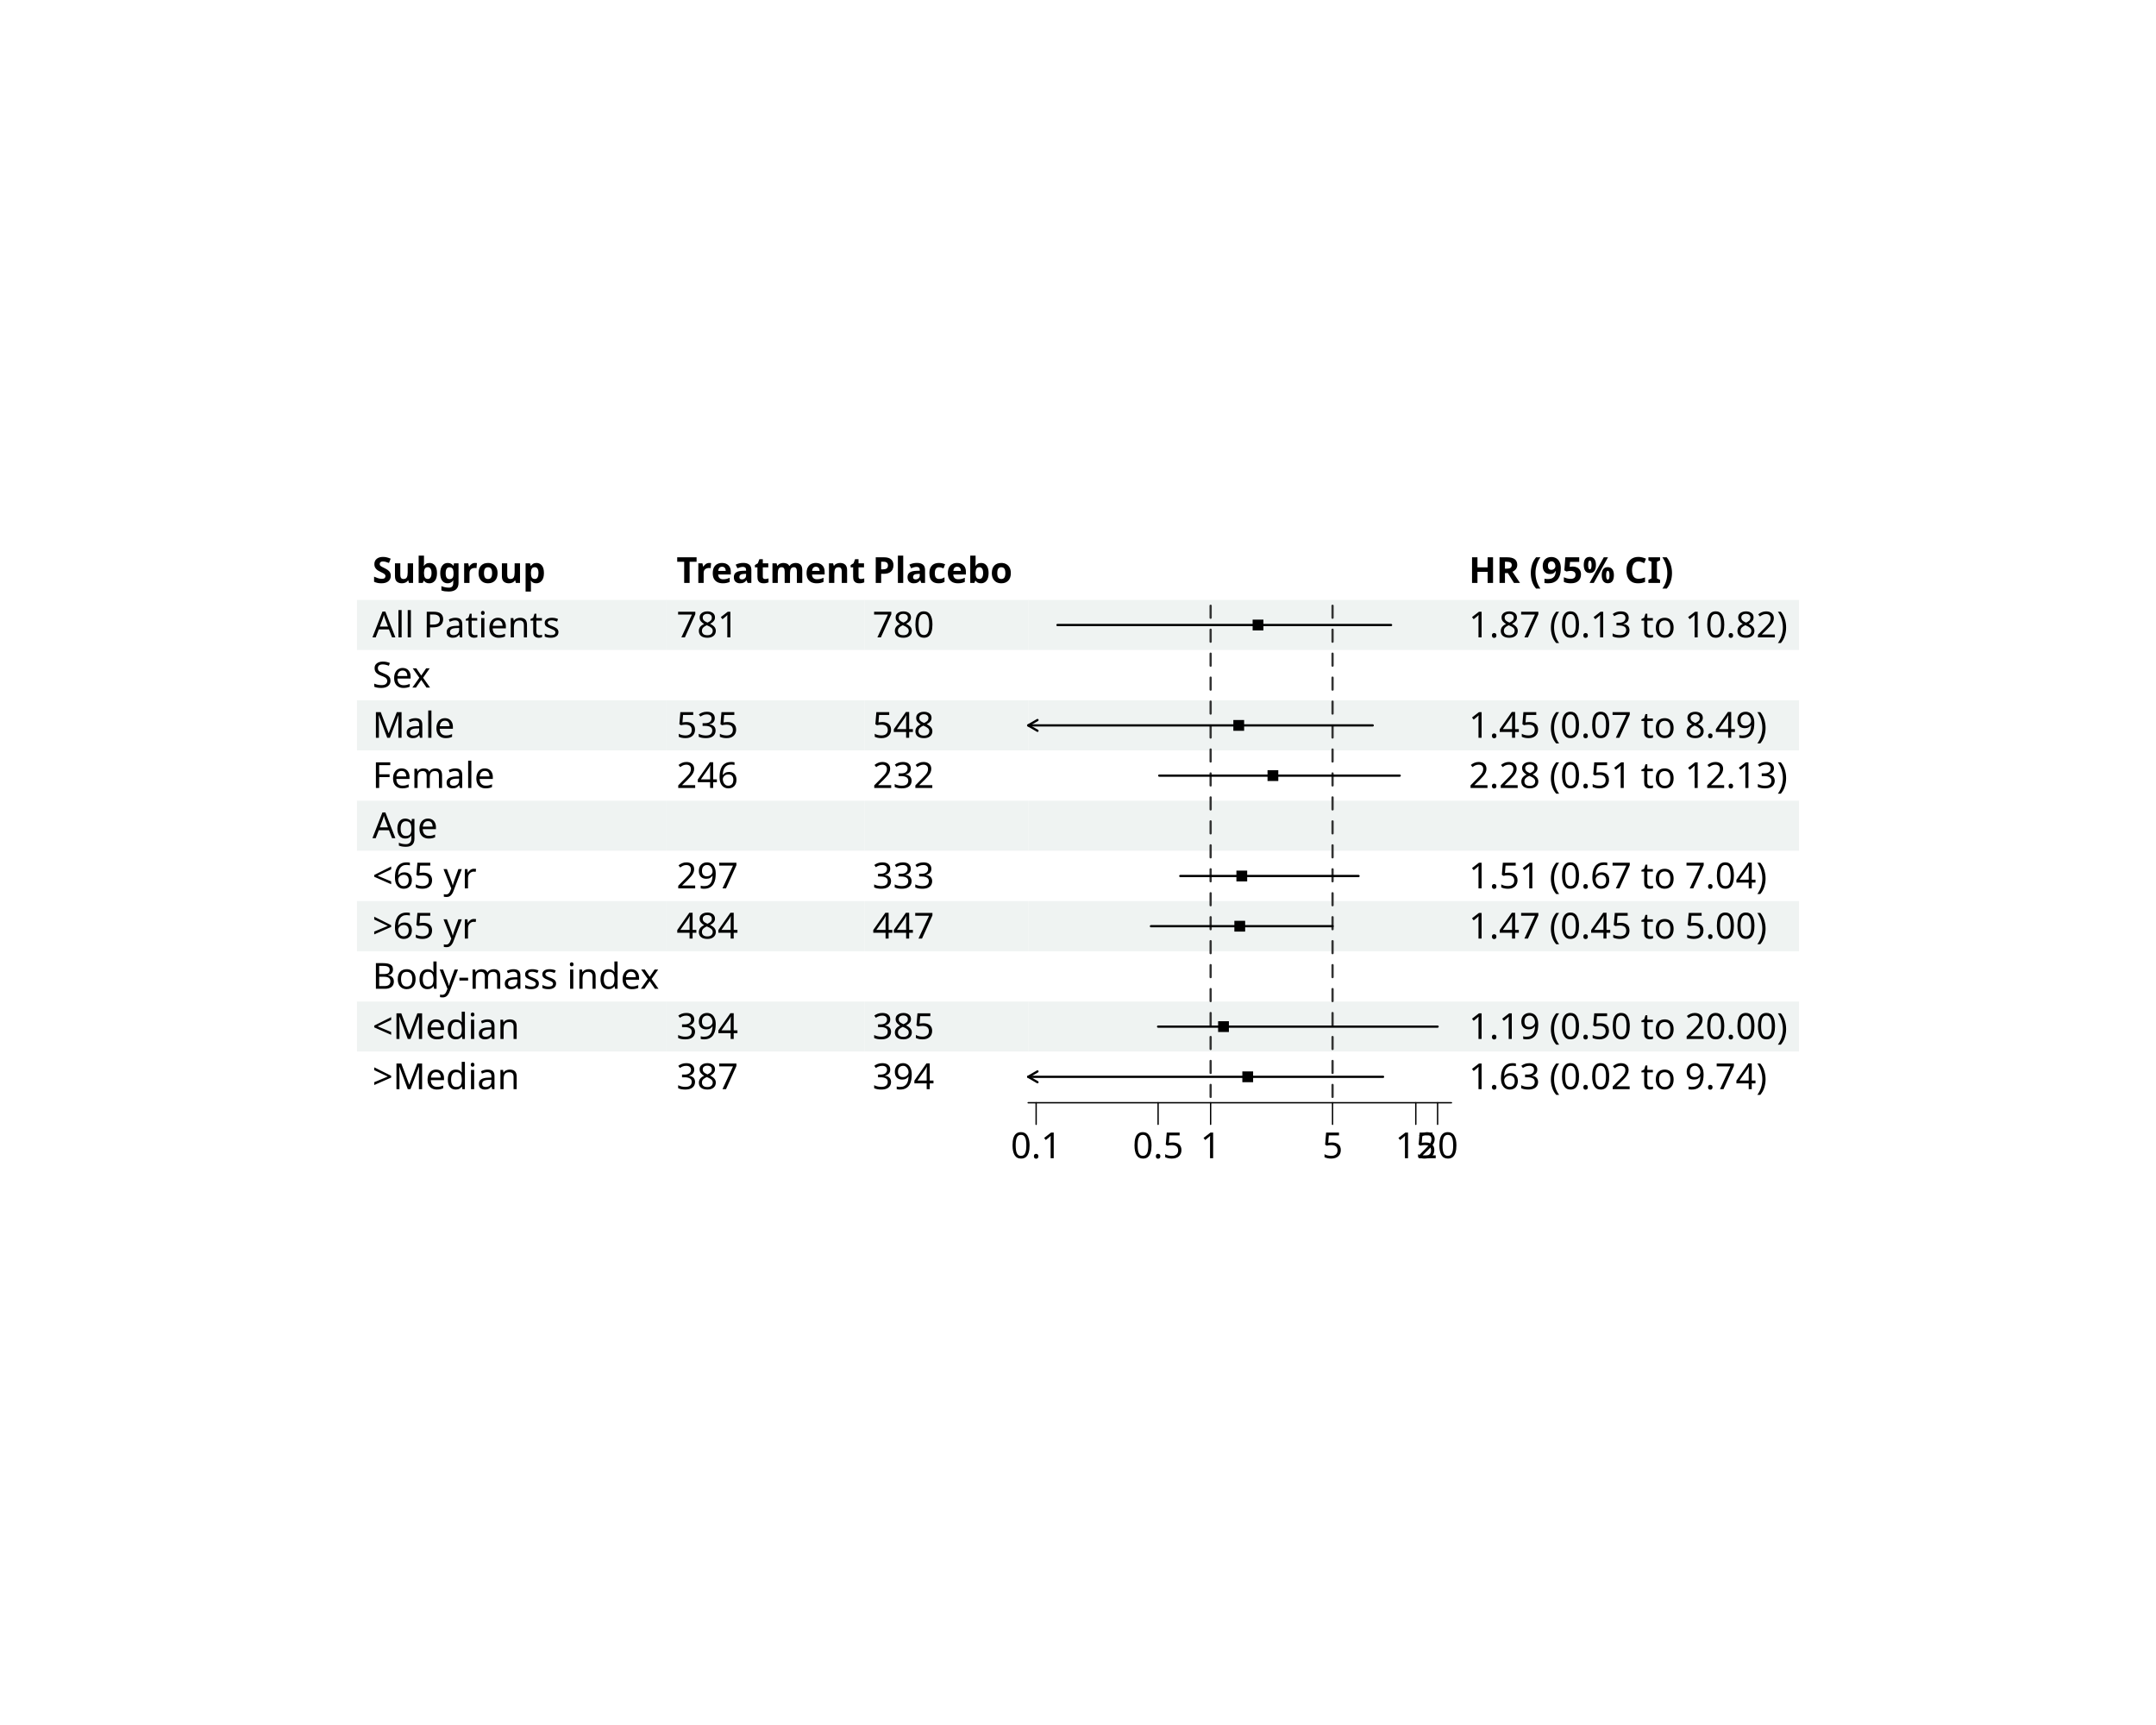
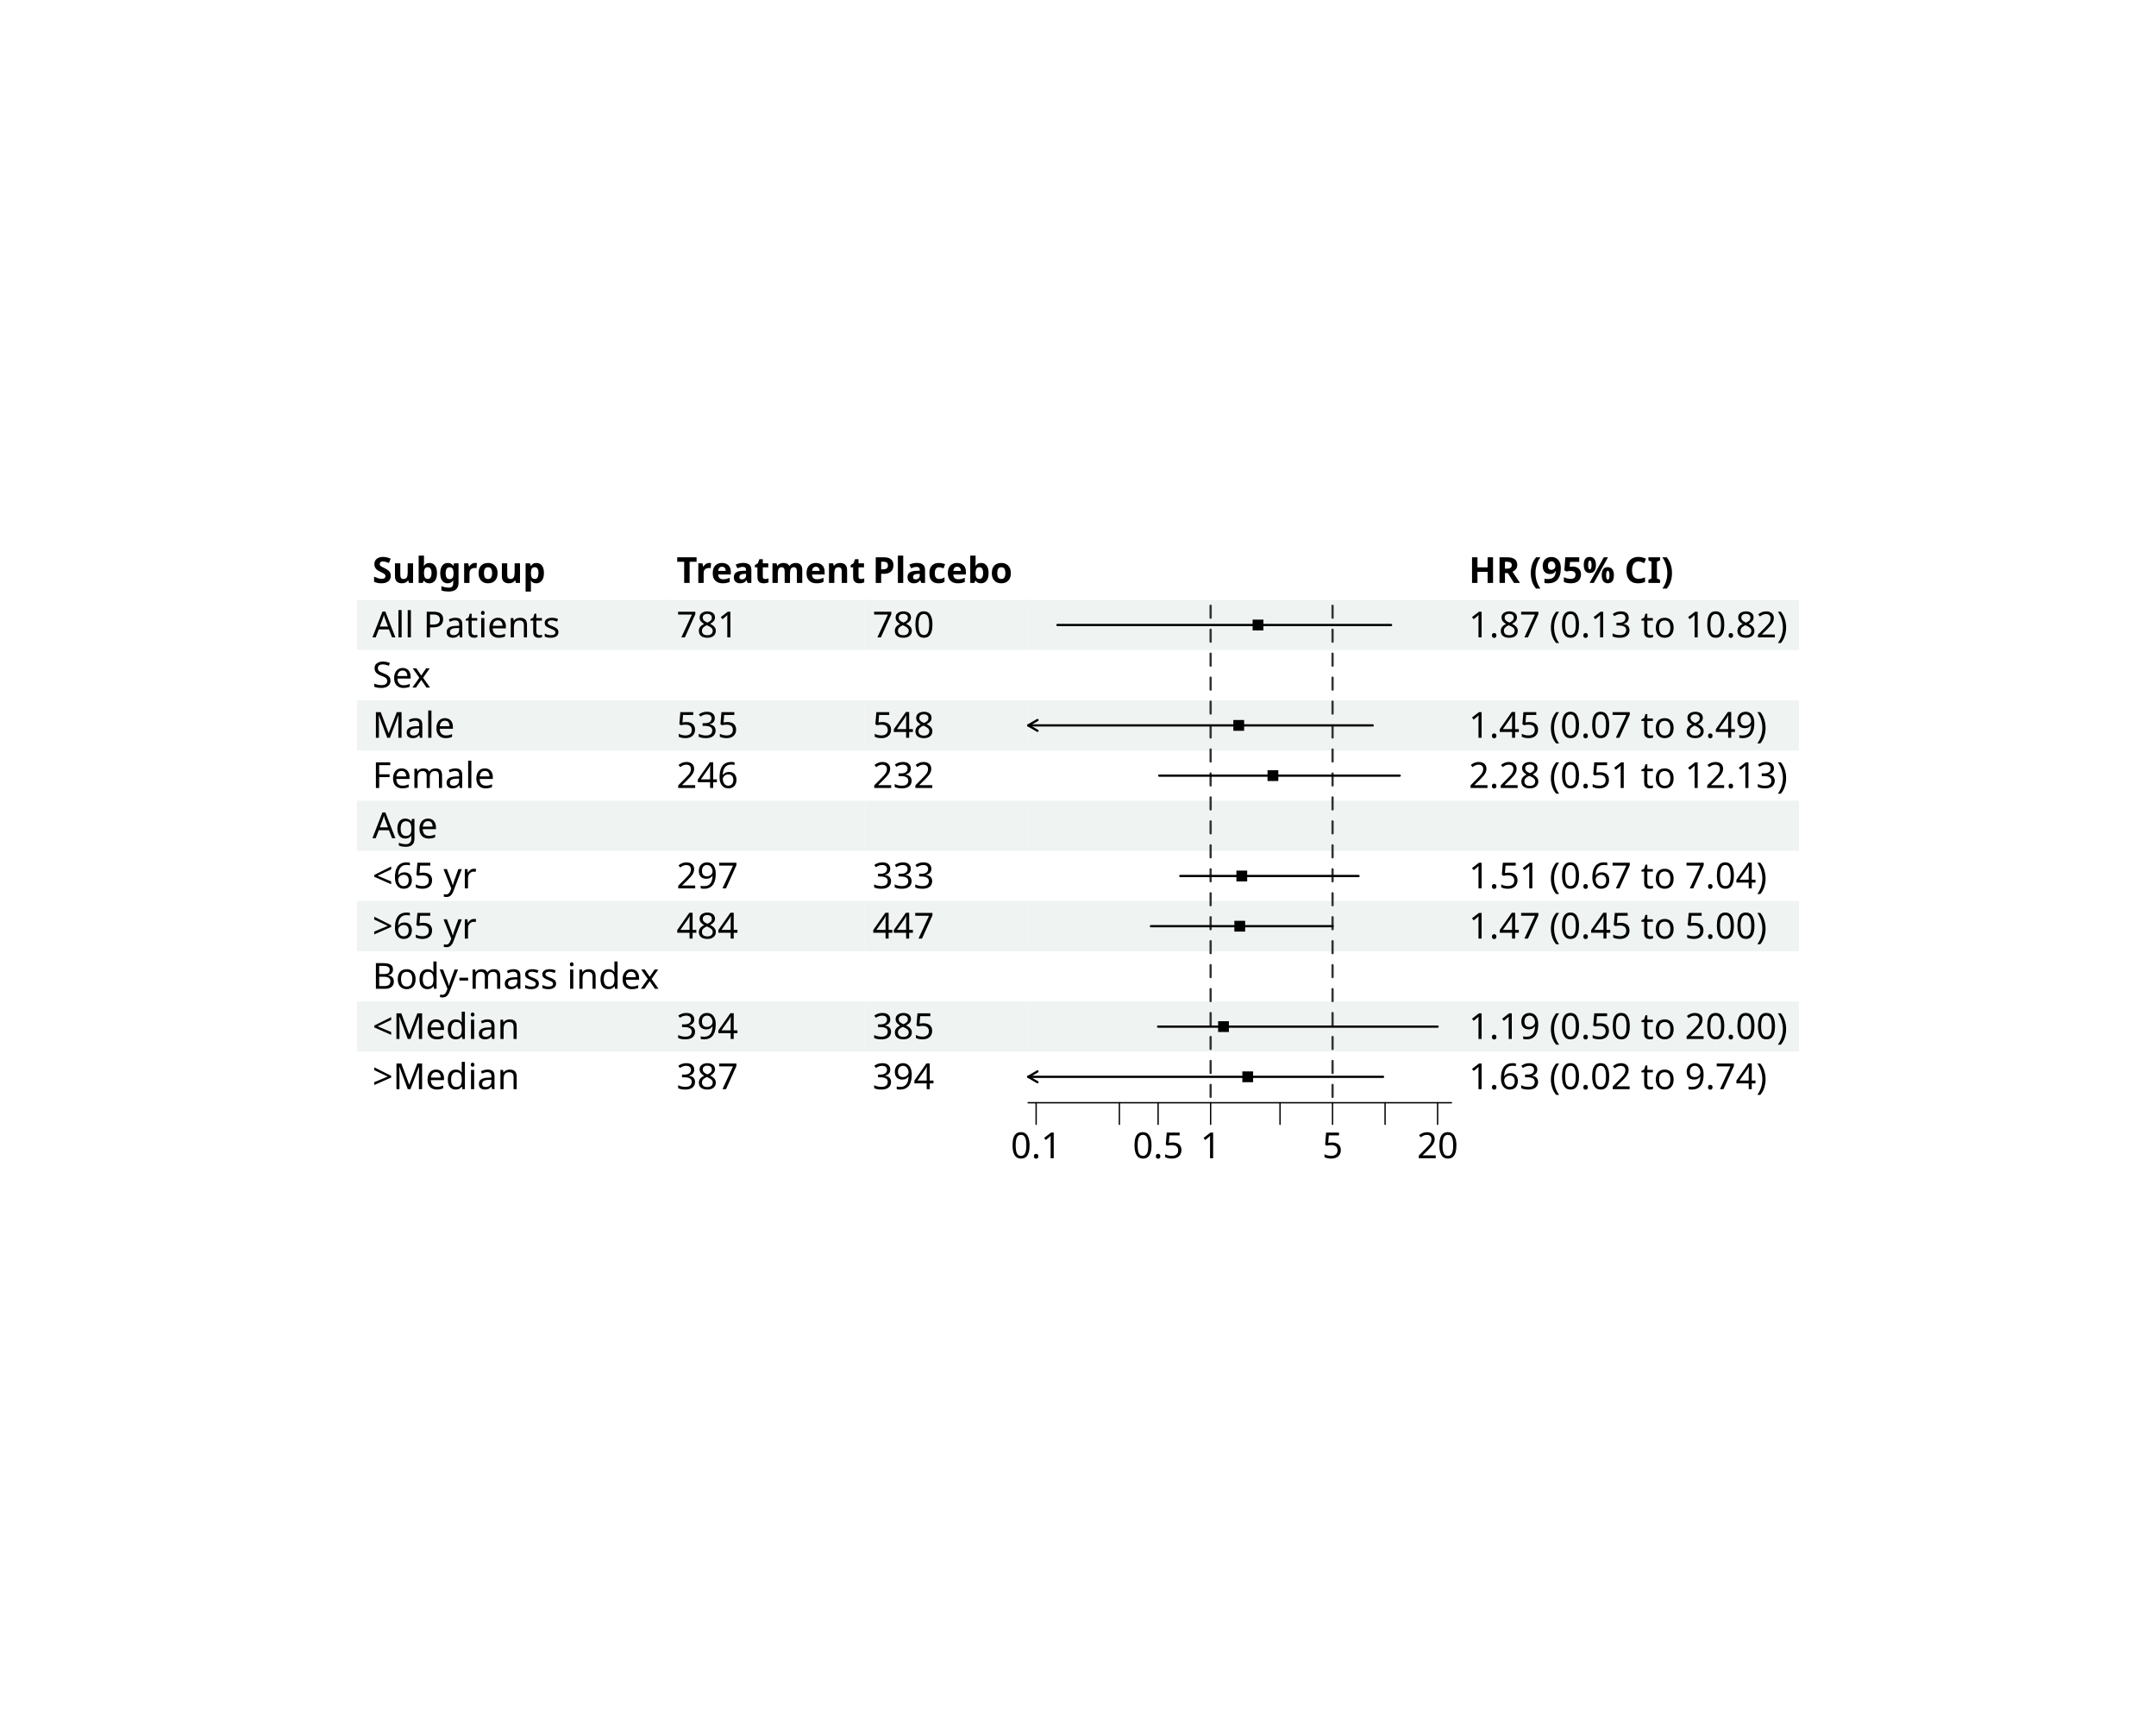
<svg xmlns="http://www.w3.org/2000/svg" class="svglite" data-engine-version="2.0" width="720.00pt" height="576.00pt" viewBox="0 0 720.00 576.00">
  <defs>
    <style type="text/css">
    .svglite line, .svglite polyline, .svglite polygon, .svglite path, .svglite rect, .svglite circle {
      fill: none;
      stroke: #000000;
      stroke-linecap: round;
      stroke-linejoin: round;
      stroke-miterlimit: 10.00;
    }
  </style>
  </defs>
  <rect width="100%" height="100%" style="stroke: none; fill: #FFFFFF;" />
  <defs>
    <clipPath id="cpMC4wMHw3MjAuMDB8MC4wMHw1NzYuMDA=">
      <rect x="0.00" y="0.00" width="720.00" height="576.00" />
    </clipPath>
  </defs>
  <g clip-path="url(#cpMC4wMHw3MjAuMDB8MC4wMHw1NzYuMDA=)">
    <rect x="119.21" y="180.72" width="103.40" height="19.60" style="stroke-width: 0.75; stroke: none; fill: #FFFFFF;" />
    <rect x="222.62" y="180.72" width="66.03" height="19.60" style="stroke-width: 0.75; stroke: none; fill: #FFFFFF;" />
    <rect x="288.65" y="180.72" width="54.71" height="19.60" style="stroke-width: 0.75; stroke: none; fill: #FFFFFF;" />
    <rect x="343.36" y="180.72" width="141.35" height="19.60" style="stroke-width: 0.75; stroke: none; fill: #FFFFFF;" />
    <rect x="484.71" y="180.72" width="116.08" height="19.60" style="stroke-width: 0.75; stroke: none; fill: #FFFFFF;" />
    <rect x="119.21" y="200.32" width="103.40" height="16.76" style="stroke-width: 0.75; stroke: none; fill: #EFF3F2;" />
    <rect x="119.21" y="217.08" width="103.40" height="16.76" style="stroke-width: 0.75; stroke: none; fill: #FFFFFF;" />
    <rect x="119.21" y="233.84" width="103.40" height="16.76" style="stroke-width: 0.75; stroke: none; fill: #EFF3F2;" />
    <rect x="119.21" y="250.61" width="103.40" height="16.76" style="stroke-width: 0.75; stroke: none; fill: #FFFFFF;" />
    <rect x="119.21" y="267.37" width="103.40" height="16.76" style="stroke-width: 0.75; stroke: none; fill: #EFF3F2;" />
    <rect x="119.21" y="284.13" width="103.40" height="16.76" style="stroke-width: 0.75; stroke: none; fill: #FFFFFF;" />
    <rect x="119.21" y="300.89" width="103.40" height="16.76" style="stroke-width: 0.75; stroke: none; fill: #EFF3F2;" />
    <rect x="119.21" y="317.66" width="103.40" height="16.76" style="stroke-width: 0.75; stroke: none; fill: #FFFFFF;" />
    <rect x="119.21" y="334.42" width="103.40" height="16.76" style="stroke-width: 0.75; stroke: none; fill: #EFF3F2;" />
    <rect x="119.21" y="351.18" width="103.40" height="16.76" style="stroke-width: 0.75; stroke: none; fill: #FFFFFF;" />
    <rect x="222.62" y="200.32" width="66.03" height="16.76" style="stroke-width: 0.75; stroke: none; fill: #EFF3F2;" />
    <rect x="222.62" y="217.08" width="66.03" height="16.76" style="stroke-width: 0.75; stroke: none; fill: #FFFFFF;" />
    <rect x="222.62" y="233.84" width="66.03" height="16.76" style="stroke-width: 0.75; stroke: none; fill: #EFF3F2;" />
    <rect x="222.62" y="250.61" width="66.03" height="16.76" style="stroke-width: 0.75; stroke: none; fill: #FFFFFF;" />
    <rect x="222.62" y="267.37" width="66.03" height="16.76" style="stroke-width: 0.75; stroke: none; fill: #EFF3F2;" />
    <rect x="222.62" y="284.13" width="66.03" height="16.76" style="stroke-width: 0.75; stroke: none; fill: #FFFFFF;" />
    <rect x="222.62" y="300.89" width="66.03" height="16.76" style="stroke-width: 0.75; stroke: none; fill: #EFF3F2;" />
    <rect x="222.62" y="317.66" width="66.03" height="16.76" style="stroke-width: 0.75; stroke: none; fill: #FFFFFF;" />
    <rect x="222.62" y="334.42" width="66.03" height="16.76" style="stroke-width: 0.75; stroke: none; fill: #EFF3F2;" />
    <rect x="222.62" y="351.18" width="66.03" height="16.76" style="stroke-width: 0.75; stroke: none; fill: #FFFFFF;" />
    <rect x="288.65" y="200.32" width="54.71" height="16.76" style="stroke-width: 0.75; stroke: none; fill: #EFF3F2;" />
    <rect x="288.65" y="217.08" width="54.71" height="16.76" style="stroke-width: 0.75; stroke: none; fill: #FFFFFF;" />
    <rect x="288.65" y="233.84" width="54.71" height="16.76" style="stroke-width: 0.75; stroke: none; fill: #EFF3F2;" />
    <rect x="288.65" y="250.61" width="54.71" height="16.76" style="stroke-width: 0.75; stroke: none; fill: #FFFFFF;" />
    <rect x="288.65" y="267.37" width="54.71" height="16.76" style="stroke-width: 0.75; stroke: none; fill: #EFF3F2;" />
    <rect x="288.65" y="284.13" width="54.71" height="16.76" style="stroke-width: 0.75; stroke: none; fill: #FFFFFF;" />
    <rect x="288.65" y="300.89" width="54.71" height="16.76" style="stroke-width: 0.75; stroke: none; fill: #EFF3F2;" />
    <rect x="288.65" y="317.66" width="54.71" height="16.76" style="stroke-width: 0.75; stroke: none; fill: #FFFFFF;" />
    <rect x="288.65" y="334.42" width="54.71" height="16.76" style="stroke-width: 0.75; stroke: none; fill: #EFF3F2;" />
    <rect x="288.65" y="351.18" width="54.71" height="16.76" style="stroke-width: 0.75; stroke: none; fill: #FFFFFF;" />
    <rect x="343.36" y="200.32" width="141.35" height="16.76" style="stroke-width: 0.75; stroke: none; fill: #EFF3F2;" />
    <rect x="343.36" y="217.08" width="141.35" height="16.76" style="stroke-width: 0.75; stroke: none; fill: #FFFFFF;" />
    <rect x="343.36" y="233.84" width="141.35" height="16.76" style="stroke-width: 0.75; stroke: none; fill: #EFF3F2;" />
    <rect x="343.36" y="250.61" width="141.35" height="16.76" style="stroke-width: 0.75; stroke: none; fill: #FFFFFF;" />
    <rect x="343.36" y="267.37" width="141.35" height="16.76" style="stroke-width: 0.75; stroke: none; fill: #EFF3F2;" />
    <rect x="343.36" y="284.13" width="141.35" height="16.76" style="stroke-width: 0.75; stroke: none; fill: #FFFFFF;" />
    <rect x="343.36" y="300.89" width="141.35" height="16.76" style="stroke-width: 0.75; stroke: none; fill: #EFF3F2;" />
    <rect x="343.36" y="317.66" width="141.35" height="16.76" style="stroke-width: 0.75; stroke: none; fill: #FFFFFF;" />
    <rect x="343.36" y="334.42" width="141.35" height="16.76" style="stroke-width: 0.75; stroke: none; fill: #EFF3F2;" />
    <rect x="343.36" y="351.18" width="141.35" height="16.76" style="stroke-width: 0.75; stroke: none; fill: #FFFFFF;" />
    <rect x="484.71" y="200.32" width="116.08" height="16.76" style="stroke-width: 0.75; stroke: none; fill: #EFF3F2;" />
    <rect x="484.71" y="217.08" width="116.08" height="16.76" style="stroke-width: 0.75; stroke: none; fill: #FFFFFF;" />
    <rect x="484.71" y="233.84" width="116.08" height="16.76" style="stroke-width: 0.75; stroke: none; fill: #EFF3F2;" />
    <rect x="484.71" y="250.61" width="116.08" height="16.76" style="stroke-width: 0.75; stroke: none; fill: #FFFFFF;" />
    <rect x="484.71" y="267.37" width="116.08" height="16.76" style="stroke-width: 0.75; stroke: none; fill: #EFF3F2;" />
    <rect x="484.71" y="284.13" width="116.08" height="16.76" style="stroke-width: 0.75; stroke: none; fill: #FFFFFF;" />
    <rect x="484.71" y="300.89" width="116.08" height="16.76" style="stroke-width: 0.75; stroke: none; fill: #EFF3F2;" />
    <rect x="484.71" y="317.66" width="116.08" height="16.76" style="stroke-width: 0.75; stroke: none; fill: #FFFFFF;" />
    <rect x="484.71" y="334.42" width="116.08" height="16.76" style="stroke-width: 0.75; stroke: none; fill: #EFF3F2;" />
    <rect x="484.71" y="351.18" width="116.08" height="16.76" style="stroke-width: 0.75; stroke: none; fill: #FFFFFF;" />
    <text x="124.38" y="194.65" style="font-size: 12.00px; font-weight: bold; font-family: sans;" textLength="52.05px" lengthAdjust="spacingAndGlyphs">Subgroup</text>
    <text x="124.38" y="212.83" style="font-size: 12.00px; font-family: sans;" textLength="70.03px" lengthAdjust="spacingAndGlyphs">   All Patients</text>
    <text x="225.92" y="194.65" style="font-size: 12.00px; font-weight: bold; font-family: sans;" textLength="54.69px" lengthAdjust="spacingAndGlyphs">Treatment</text>
    <text x="124.38" y="229.59" style="font-size: 12.00px; font-family: sans;" textLength="20.69px" lengthAdjust="spacingAndGlyphs">Sex</text>
    <text x="291.38" y="194.65" style="font-size: 12.00px; font-weight: bold; font-family: sans;" textLength="43.37px" lengthAdjust="spacingAndGlyphs">Placebo</text>
    <text x="124.38" y="246.35" style="font-size: 12.00px; font-family: sans;" textLength="42.68px" lengthAdjust="spacingAndGlyphs">     Male</text>
    <text x="350.42" y="194.65" style="font-size: 12.00px; font-weight: bold; font-family: sans;" textLength="3.33px" lengthAdjust="spacingAndGlyphs"> </text>
    <text x="124.38" y="263.12" style="font-size: 12.00px; font-family: sans;" textLength="56.69px" lengthAdjust="spacingAndGlyphs">     Female</text>
    <text x="490.51" y="194.65" style="font-size: 12.00px; font-weight: bold; font-family: sans;" textLength="68.02px" lengthAdjust="spacingAndGlyphs">HR (95% CI)</text>
    <text x="124.38" y="279.88" style="font-size: 12.00px; font-family: sans;" textLength="21.36px" lengthAdjust="spacingAndGlyphs">Age</text>
    <text x="124.38" y="296.64" style="font-size: 12.00px; font-family: sans;" textLength="50.36px" lengthAdjust="spacingAndGlyphs">     &lt;65 yr</text>
    <text x="124.38" y="313.40" style="font-size: 12.00px; font-family: sans;" textLength="50.36px" lengthAdjust="spacingAndGlyphs">     &gt;65 yr</text>
    <text x="124.38" y="330.17" style="font-size: 12.00px; font-family: sans;" textLength="92.07px" lengthAdjust="spacingAndGlyphs">Body-mass index</text>
    <text x="124.38" y="346.93" style="font-size: 12.00px; font-family: sans;" textLength="63.04px" lengthAdjust="spacingAndGlyphs">     &lt;Median</text>
    <text x="124.38" y="363.69" style="font-size: 12.00px; font-family: sans;" textLength="63.04px" lengthAdjust="spacingAndGlyphs">     &gt;Median</text>
    <text x="225.92" y="212.83" style="font-size: 12.00px; font-family: sans;" textLength="20.02px" lengthAdjust="spacingAndGlyphs">781</text>
    <text x="225.92" y="246.35" style="font-size: 12.00px; font-family: sans;" textLength="20.02px" lengthAdjust="spacingAndGlyphs">535</text>
    <text x="225.92" y="263.12" style="font-size: 12.00px; font-family: sans;" textLength="20.02px" lengthAdjust="spacingAndGlyphs">246</text>
    <text x="225.92" y="296.64" style="font-size: 12.00px; font-family: sans;" textLength="20.02px" lengthAdjust="spacingAndGlyphs">297</text>
    <text x="225.92" y="313.40" style="font-size: 12.00px; font-family: sans;" textLength="20.02px" lengthAdjust="spacingAndGlyphs">484</text>
    <text x="225.92" y="346.93" style="font-size: 12.00px; font-family: sans;" textLength="20.02px" lengthAdjust="spacingAndGlyphs">394</text>
    <text x="225.92" y="363.69" style="font-size: 12.00px; font-family: sans;" textLength="20.02px" lengthAdjust="spacingAndGlyphs">387</text>
    <text x="291.38" y="212.83" style="font-size: 12.00px; font-family: sans;" textLength="20.02px" lengthAdjust="spacingAndGlyphs">780</text>
    <text x="291.38" y="246.35" style="font-size: 12.00px; font-family: sans;" textLength="20.02px" lengthAdjust="spacingAndGlyphs">548</text>
    <text x="291.38" y="263.12" style="font-size: 12.00px; font-family: sans;" textLength="20.02px" lengthAdjust="spacingAndGlyphs">232</text>
    <text x="291.38" y="296.64" style="font-size: 12.00px; font-family: sans;" textLength="20.02px" lengthAdjust="spacingAndGlyphs">333</text>
    <text x="291.38" y="313.40" style="font-size: 12.00px; font-family: sans;" textLength="20.02px" lengthAdjust="spacingAndGlyphs">447</text>
    <text x="291.38" y="346.93" style="font-size: 12.00px; font-family: sans;" textLength="20.02px" lengthAdjust="spacingAndGlyphs">385</text>
    <text x="291.38" y="363.69" style="font-size: 12.00px; font-family: sans;" textLength="20.02px" lengthAdjust="spacingAndGlyphs">394</text>
    <text x="350.42" y="212.83" style="font-size: 12.00px; font-family: sans;" textLength="130.01px" lengthAdjust="spacingAndGlyphs">                                       </text>
    <text x="350.42" y="229.59" style="font-size: 12.00px; font-family: sans;" textLength="130.01px" lengthAdjust="spacingAndGlyphs">                                       </text>
    <text x="350.42" y="246.35" style="font-size: 12.00px; font-family: sans;" textLength="130.01px" lengthAdjust="spacingAndGlyphs">                                       </text>
    <text x="350.42" y="263.12" style="font-size: 12.00px; font-family: sans;" textLength="130.01px" lengthAdjust="spacingAndGlyphs">                                       </text>
    <text x="350.42" y="279.88" style="font-size: 12.00px; font-family: sans;" textLength="130.01px" lengthAdjust="spacingAndGlyphs">                                       </text>
    <text x="350.42" y="296.64" style="font-size: 12.00px; font-family: sans;" textLength="130.01px" lengthAdjust="spacingAndGlyphs">                                       </text>
    <text x="350.42" y="313.40" style="font-size: 12.00px; font-family: sans;" textLength="130.01px" lengthAdjust="spacingAndGlyphs">                                       </text>
    <text x="350.42" y="330.17" style="font-size: 12.00px; font-family: sans;" textLength="130.01px" lengthAdjust="spacingAndGlyphs">                                       </text>
    <text x="350.42" y="346.93" style="font-size: 12.00px; font-family: sans;" textLength="130.01px" lengthAdjust="spacingAndGlyphs">                                       </text>
    <text x="350.42" y="363.69" style="font-size: 12.00px; font-family: sans;" textLength="130.01px" lengthAdjust="spacingAndGlyphs">                                       </text>
    <text x="490.51" y="212.83" style="font-size: 12.00px; font-family: sans;" textLength="104.75px" lengthAdjust="spacingAndGlyphs">1.87 (0.13 to 10.82)</text>
    <text x="490.51" y="246.35" style="font-size: 12.00px; font-family: sans;" textLength="98.07px" lengthAdjust="spacingAndGlyphs">1.45 (0.07 to 8.49)</text>
    <text x="490.51" y="263.12" style="font-size: 12.00px; font-family: sans;" textLength="104.75px" lengthAdjust="spacingAndGlyphs">2.28 (0.51 to 12.13)</text>
    <text x="490.51" y="296.64" style="font-size: 12.00px; font-family: sans;" textLength="98.07px" lengthAdjust="spacingAndGlyphs">1.51 (0.67 to 7.04)</text>
    <text x="490.51" y="313.40" style="font-size: 12.00px; font-family: sans;" textLength="98.07px" lengthAdjust="spacingAndGlyphs">1.47 (0.45 to 5.00)</text>
    <text x="490.51" y="346.93" style="font-size: 12.00px; font-family: sans;" textLength="104.75px" lengthAdjust="spacingAndGlyphs">1.19 (0.50 to 20.00)</text>
    <text x="490.51" y="363.69" style="font-size: 12.00px; font-family: sans;" textLength="98.07px" lengthAdjust="spacingAndGlyphs">1.63 (0.02 to 9.74)</text>
    <line x1="404.29" y1="366.27" x2="404.29" y2="202.00" style="stroke-width: 0.75; stroke: #333333; stroke-dasharray: 4.00,4.00;" />
    <line x1="445.01" y1="366.27" x2="445.01" y2="202.00" style="stroke-width: 0.75; stroke: #333333; stroke-dasharray: 4.00,4.00;" />
    <polyline points="353.14,208.70 464.55,208.70 " style="stroke-width: 0.75;" />
    <polygon points="418.32,210.50 421.92,210.50 421.92,206.90 418.32,206.90 " style="stroke-width: 0.75; stroke: none; fill: #000000;" />
    <polyline points="343.36,242.22 458.42,242.22 " style="stroke-width: 0.75;" />
    <polyline points="346.47,240.42 343.36,242.22 346.47,244.02 " style="stroke-width: 0.75;" />
    <polygon points="411.88,244.02 415.48,244.02 415.48,240.42 411.88,240.42 " style="stroke-width: 0.75; stroke: none; fill: #000000;" />
    <polyline points="387.13,258.99 467.43,258.99 " style="stroke-width: 0.75;" />
    <polygon points="423.29,260.79 426.89,260.79 426.89,257.19 423.29,257.19 " style="stroke-width: 0.75; stroke: none; fill: #000000;" />
    <polyline points="394.16,292.51 453.69,292.51 " style="stroke-width: 0.75;" />
    <polygon points="412.90,294.31 416.50,294.31 416.50,290.71 412.90,290.71 " style="stroke-width: 0.75; stroke: none; fill: #000000;" />
    <polyline points="384.36,309.27 445.01,309.27 " style="stroke-width: 0.75;" />
    <polygon points="412.22,311.07 415.82,311.07 415.82,307.47 412.22,307.47 " style="stroke-width: 0.75; stroke: none; fill: #000000;" />
    <polyline points="386.75,342.80 480.09,342.80 " style="stroke-width: 0.75;" />
    <polygon points="406.79,344.60 410.39,344.60 410.39,341.00 406.79,341.00 " style="stroke-width: 0.75; stroke: none; fill: #000000;" />
    <polyline points="343.36,359.56 461.88,359.56 " style="stroke-width: 0.75;" />
    <polyline points="346.47,357.76 343.36,359.56 346.47,361.36 " style="stroke-width: 0.75;" />
    <polygon points="414.88,361.36 418.48,361.36 418.48,357.76 414.88,357.76 " style="stroke-width: 0.75; stroke: none; fill: #000000;" />
    <polyline points="343.36,368.22 484.71,368.22 " style="stroke-width: 0.45;" />
    <line x1="346.02" y1="368.22" x2="346.02" y2="375.42" style="stroke-width: 0.45;" />
    <line x1="386.75" y1="368.22" x2="386.75" y2="375.42" style="stroke-width: 0.45;" />
    <line x1="404.29" y1="368.22" x2="404.29" y2="375.42" style="stroke-width: 0.45;" />
    <line x1="445.01" y1="368.22" x2="445.01" y2="375.42" style="stroke-width: 0.45;" />
-     <line x1="472.81" y1="368.22" x2="472.81" y2="375.42" style="stroke-width: 0.45;" />
    <line x1="480.09" y1="368.22" x2="480.09" y2="375.42" style="stroke-width: 0.45;" />
+     <line x1="373.82" y1="368.22" x2="373.82" y2="375.42" style="stroke-width: 0.45;" />
+     <line x1="427.47" y1="368.22" x2="427.47" y2="375.42" style="stroke-width: 0.45;" />
+     <line x1="462.55" y1="368.22" x2="462.55" y2="375.42" style="stroke-width: 0.45;" />
    <text x="346.02" y="386.74" text-anchor="middle" style="font-size: 12.00px; font-family: sans;" textLength="16.68px" lengthAdjust="spacingAndGlyphs">0.1</text>
    <text x="386.75" y="386.74" text-anchor="middle" style="font-size: 12.00px; font-family: sans;" textLength="16.68px" lengthAdjust="spacingAndGlyphs">0.5</text>
    <text x="404.29" y="386.74" text-anchor="middle" style="font-size: 12.00px; font-family: sans;" textLength="6.67px" lengthAdjust="spacingAndGlyphs">1</text>
    <text x="445.01" y="386.74" text-anchor="middle" style="font-size: 12.00px; font-family: sans;" textLength="6.67px" lengthAdjust="spacingAndGlyphs">5</text>
-     <text x="472.81" y="386.74" text-anchor="middle" style="font-size: 12.00px; font-family: sans;" textLength="13.35px" lengthAdjust="spacingAndGlyphs">15</text>
    <text x="480.09" y="386.74" text-anchor="middle" style="font-size: 12.00px; font-family: sans;" textLength="13.35px" lengthAdjust="spacingAndGlyphs">20</text>
  </g>
</svg>
